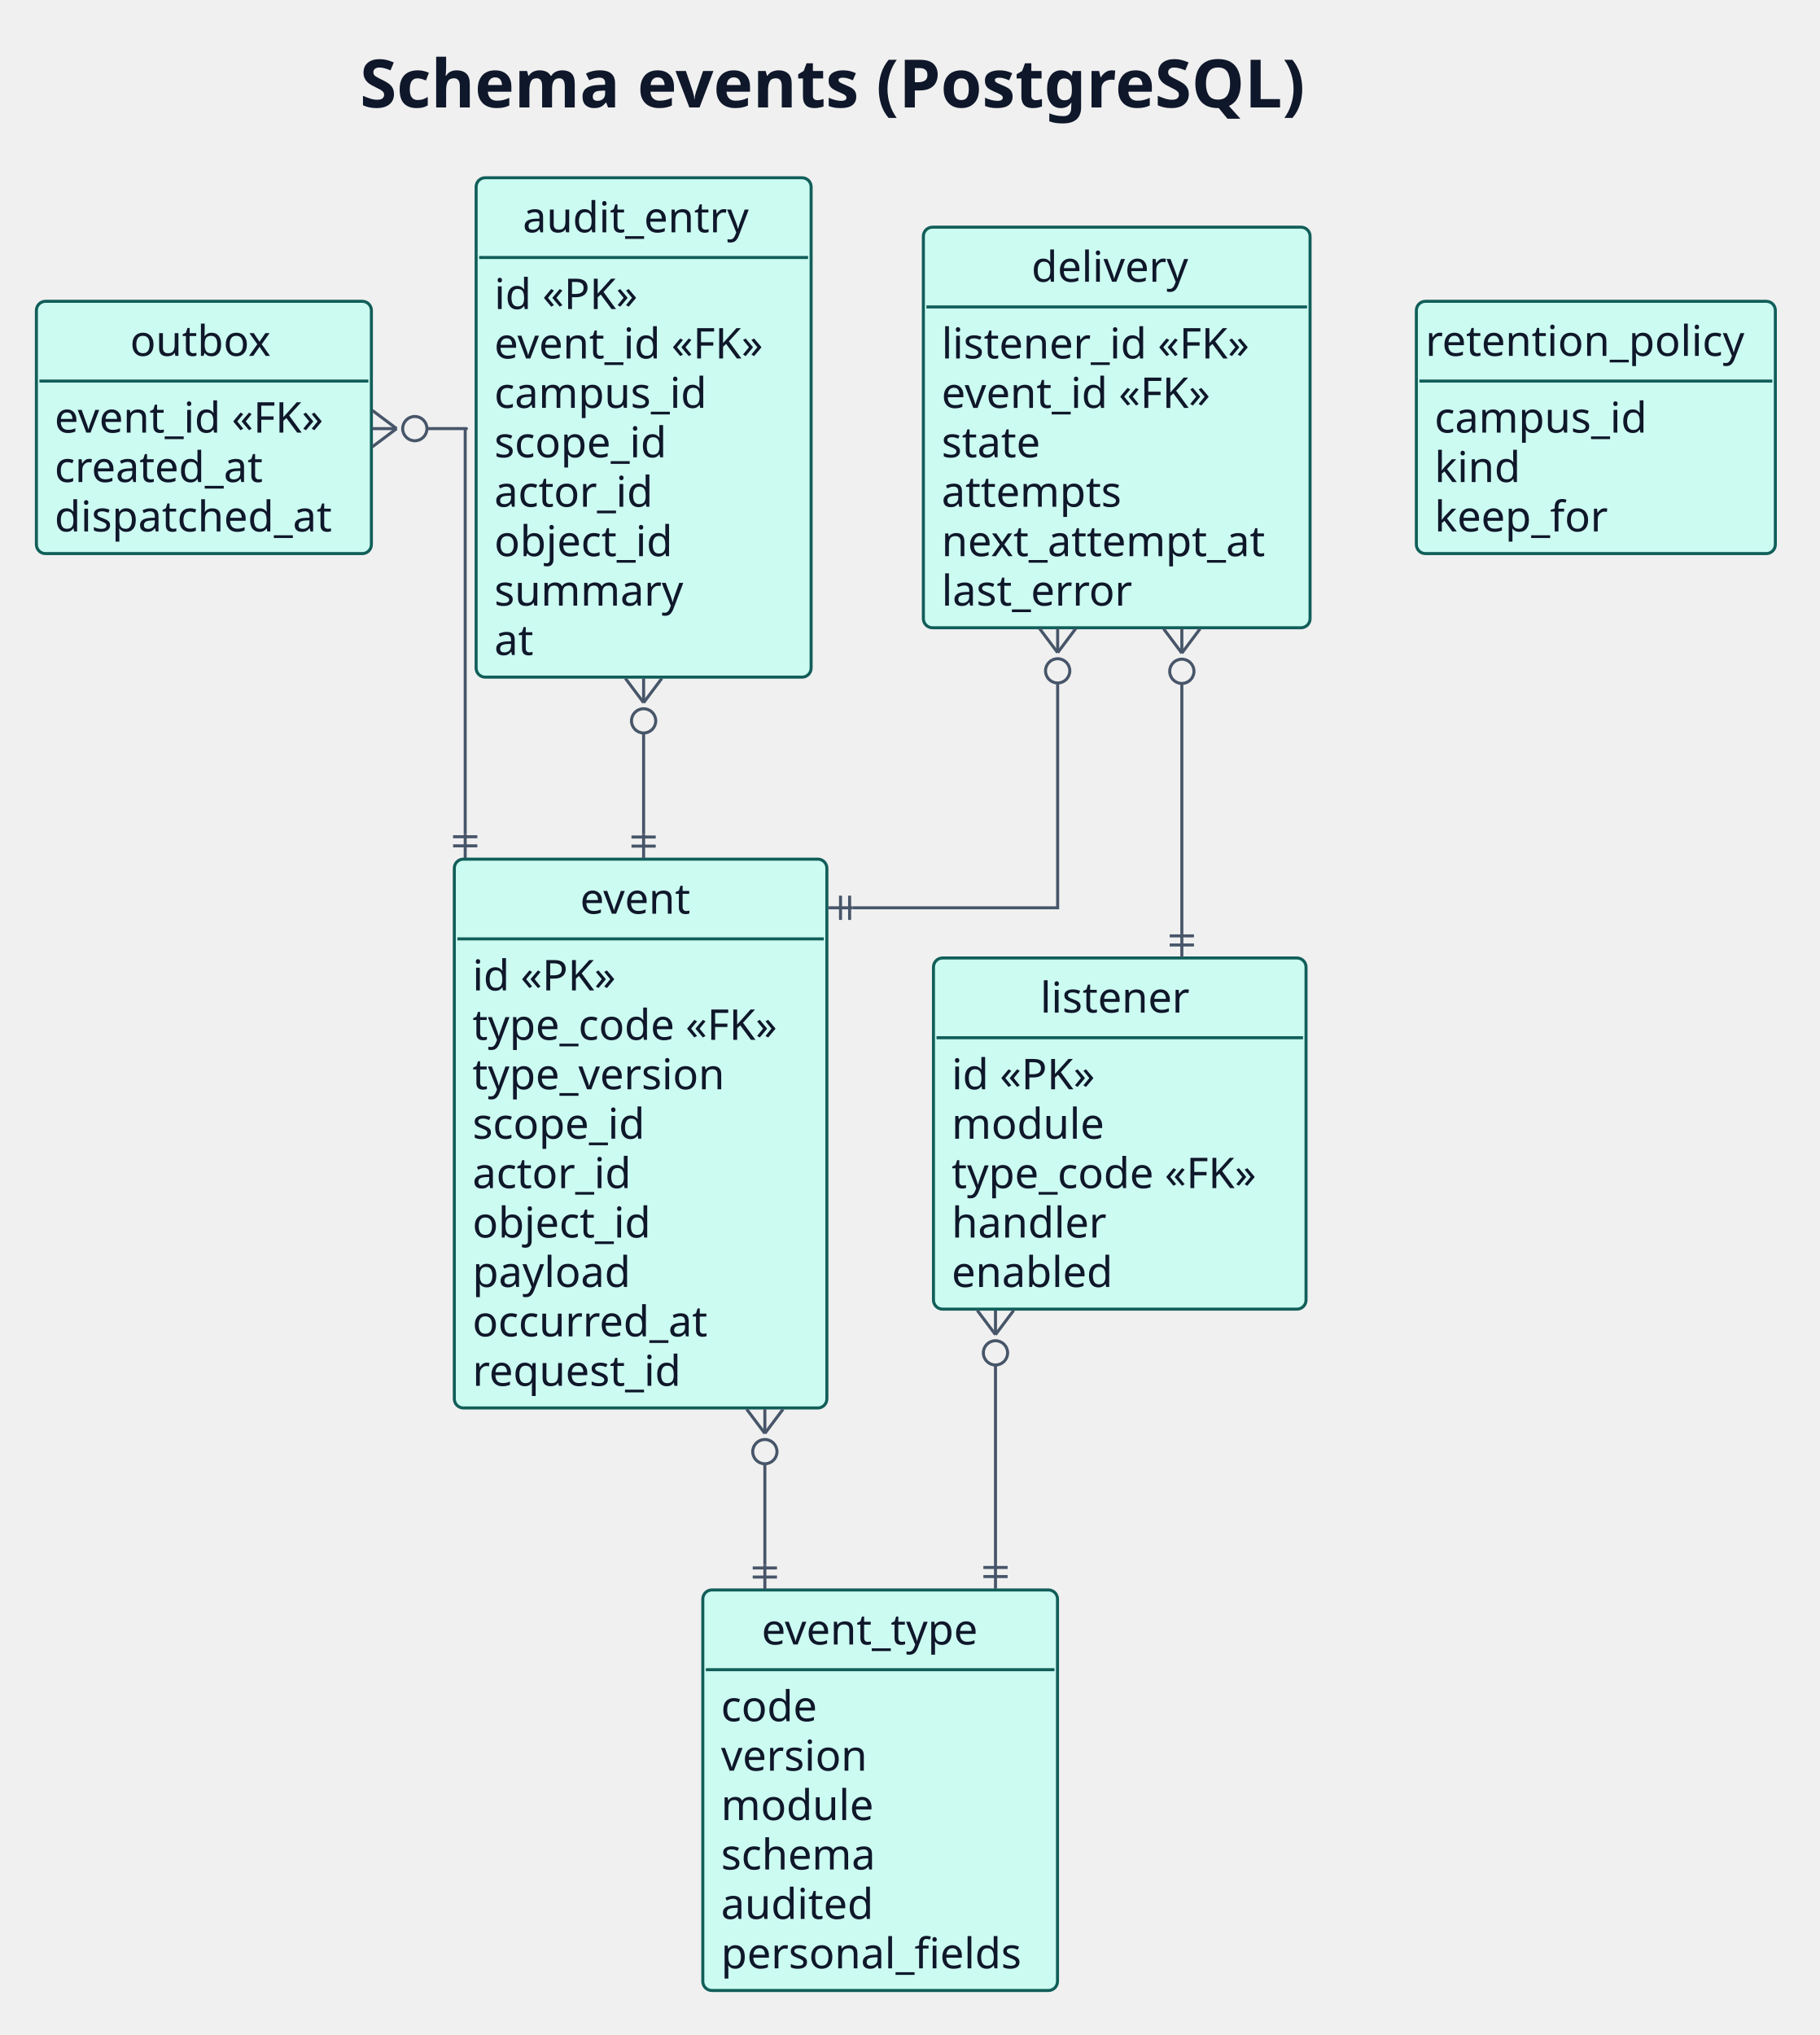
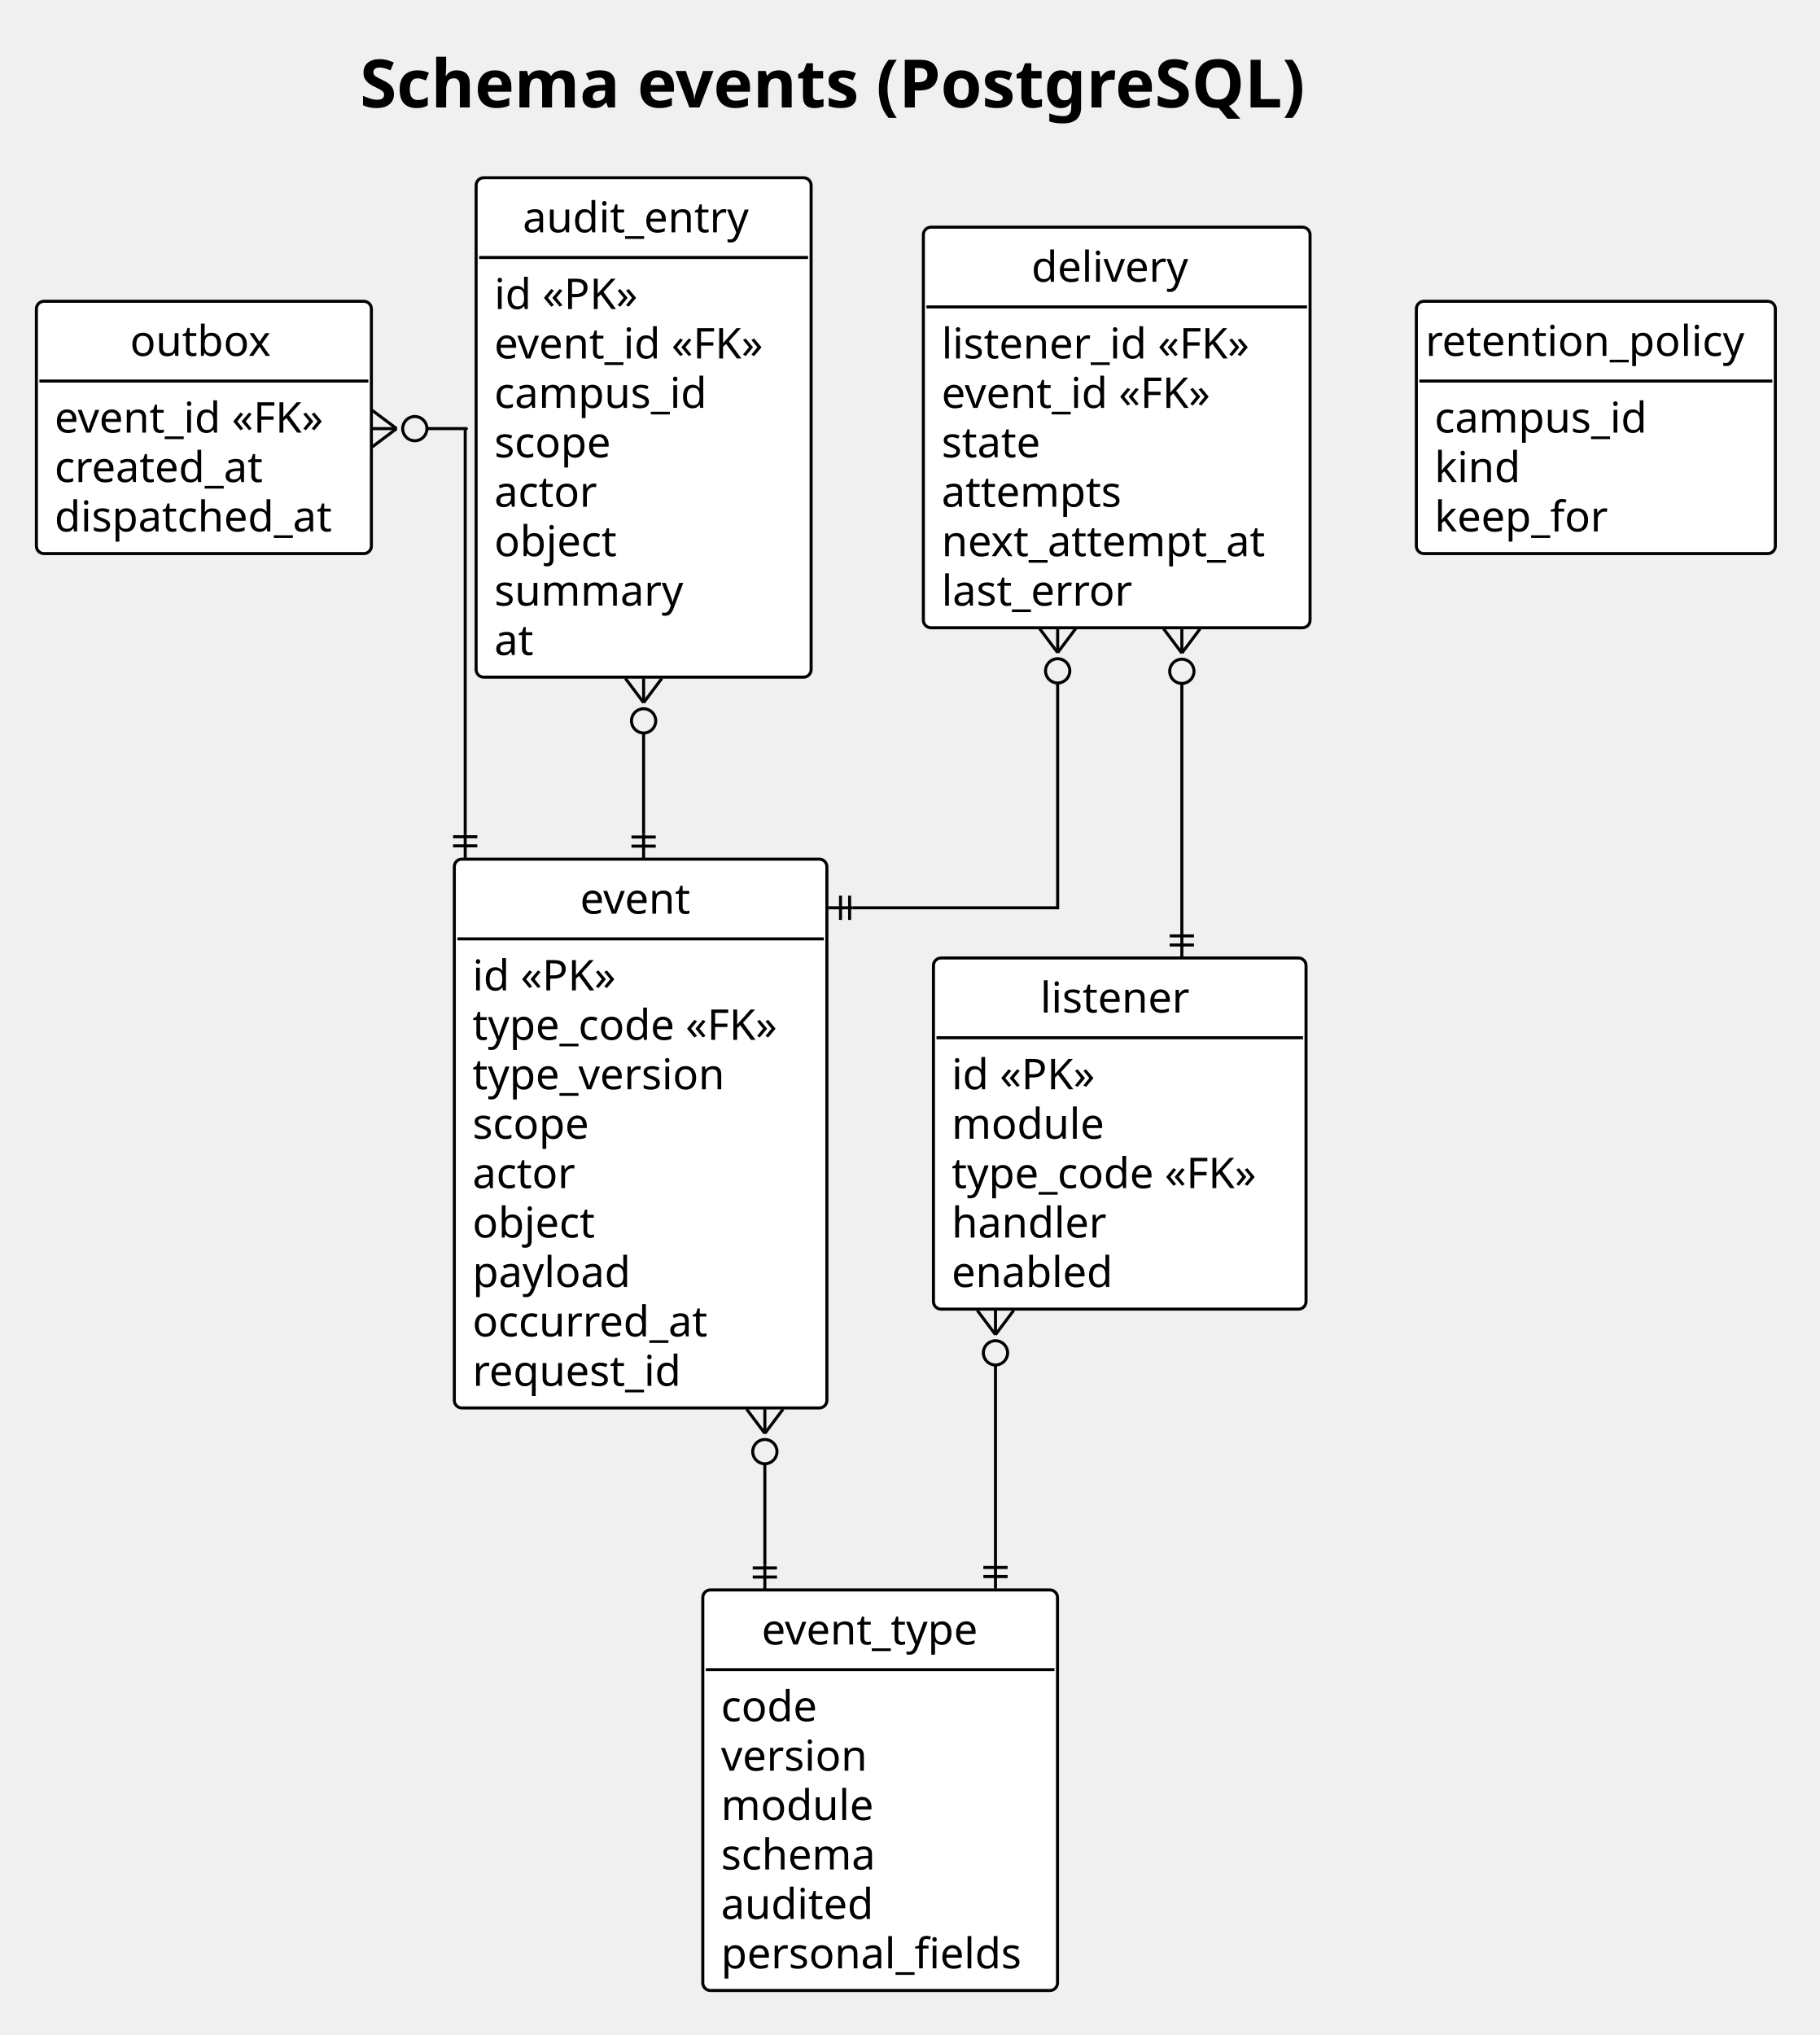
<svg xmlns="http://www.w3.org/2000/svg" version="1.1" data-diagram-type="CLASS" style="width:600px;height:671px;background:#FFFFFF;" width="600px" height="671px" viewBox="0 0 600 671" zoomAndPan="magnify" preserveAspectRatio="none" contentStyleType="text/css">
  <defs />
  <g font-family="sans-serif" lengthAdjust="spacing">
-     <g class="title" data-source-line="108">
-       <text x="118.68" y="35.421" fill="#0F172A" font-size="22" textLength="361.056" font-weight="700" font-family="Verdana">Schema events (PostgreSQL)</text>
+     <g class="title" data-source-line="5">
+       <text x="118.68" y="35.421" fill="#000" font-size="22" textLength="361.056" font-weight="700" font-family="Verdana">Schema events (PostgreSQL)</text>
    </g>
-     <g class="entity" data-qualified-name="event_type" id="ent0001" data-source-line="110">
-       <rect x="231.75" y="524.249" width="116.959" height="132.078" fill="#CCFBF1" style="stroke:#115E59;stroke-width:1;" rx="3" ry="3" />
-       <text x="251.155" y="542.244" fill="#0F172A" font-size="14" textLength="78.148" font-family="Verdana">event_type</text>
-       <line x1="232.75" y1="550.546" x2="347.709" y2="550.546" style="stroke:#115E59;stroke-width:1;" />
-       <text x="237.75" y="567.541" fill="#0F172A" font-size="14" textLength="33.763" font-family="Verdana">code</text>
-       <text x="237.75" y="583.838" fill="#0F172A" font-size="14" textLength="51.276" font-family="Verdana">version</text>
-       <text x="237.75" y="600.135" fill="#0F172A" font-size="14" textLength="52.466" font-family="Verdana">module</text>
-       <text x="237.75" y="616.432" fill="#0F172A" font-size="14" textLength="54.694" font-family="Verdana">schema</text>
-       <text x="237.75" y="632.729" fill="#0F172A" font-size="14" textLength="53.218" font-family="Verdana">audited</text>
-       <text x="237.75" y="649.026" fill="#0F172A" font-size="14" textLength="104.959" font-family="Verdana">personal_fields</text>
+     <g class="entity" data-qualified-name="event_type" id="ent0001" data-source-line="7">
+       <rect x="231.75" y="524.249" width="116.959" height="132.078" fill="#FFF" style="stroke:#000;stroke-width:1;" rx="2.5" ry="2.5" />
+       <text x="251.155" y="542.244" fill="#000" font-size="14" textLength="78.148" font-family="Verdana">event_type</text>
+       <line x1="232.75" y1="550.546" x2="347.709" y2="550.546" style="stroke:#000;stroke-width:1;" />
+       <text x="237.75" y="567.541" fill="#000" font-size="14" textLength="33.763" font-family="Verdana">code</text>
+       <text x="237.75" y="583.838" fill="#000" font-size="14" textLength="51.276" font-family="Verdana">version</text>
+       <text x="237.75" y="600.135" fill="#000" font-size="14" textLength="52.466" font-family="Verdana">module</text>
+       <text x="237.75" y="616.432" fill="#000" font-size="14" textLength="54.694" font-family="Verdana">schema</text>
+       <text x="237.75" y="632.729" fill="#000" font-size="14" textLength="53.218" font-family="Verdana">audited</text>
+       <text x="237.75" y="649.026" fill="#000" font-size="14" textLength="104.959" font-family="Verdana">personal_fields</text>
    </g>
-     <g class="entity" data-qualified-name="event" id="ent0002" data-source-line="118">
-       <rect x="149.81" y="283.279" width="122.852" height="180.969" fill="#CCFBF1" style="stroke:#115E59;stroke-width:1;" rx="3" ry="3" />
-       <text x="191.299" y="301.274" fill="#0F172A" font-size="14" textLength="39.874" font-family="Verdana">event</text>
-       <line x1="150.81" y1="309.576" x2="271.662" y2="309.576" style="stroke:#115E59;stroke-width:1;" />
-       <text x="155.81" y="326.571" fill="#0F172A" font-size="14" textLength="51.98" font-family="Verdana">id «PK»</text>
-       <text x="155.81" y="342.868" fill="#0F172A" font-size="14" textLength="110.852" font-family="Verdana">type_code «FK»</text>
-       <text x="155.81" y="359.165" fill="#0F172A" font-size="14" textLength="89.551" font-family="Verdana">type_version</text>
-       <text x="155.81" y="375.462" fill="#0F172A" font-size="14" textLength="60.833" font-family="Verdana">scope_id</text>
-       <text x="155.81" y="391.759" fill="#0F172A" font-size="14" textLength="55.863" font-family="Verdana">actor_id</text>
-       <text x="155.81" y="408.056" fill="#0F172A" font-size="14" textLength="62.918" font-family="Verdana">object_id</text>
-       <text x="155.81" y="424.353" fill="#0F172A" font-size="14" textLength="55.672" font-family="Verdana">payload</text>
-       <text x="155.81" y="440.649" fill="#0F172A" font-size="14" textLength="82.913" font-family="Verdana">occurred_at</text>
-       <text x="155.81" y="456.946" fill="#0F172A" font-size="14" textLength="73.302" font-family="Verdana">request_id</text>
+     <g class="entity" data-qualified-name="event" id="ent0002" data-source-line="15">
+       <rect x="149.81" y="283.279" width="122.852" height="180.969" fill="#FFF" style="stroke:#000;stroke-width:1;" rx="2.5" ry="2.5" />
+       <text x="191.299" y="301.274" fill="#000" font-size="14" textLength="39.874" font-family="Verdana">event</text>
+       <line x1="150.81" y1="309.576" x2="271.662" y2="309.576" style="stroke:#000;stroke-width:1;" />
+       <text x="155.81" y="326.571" fill="#000" font-size="14" textLength="51.98" font-family="Verdana">id «PK»</text>
+       <text x="155.81" y="342.868" fill="#000" font-size="14" textLength="110.852" font-family="Verdana">type_code «FK»</text>
+       <text x="155.81" y="359.165" fill="#000" font-size="14" textLength="89.551" font-family="Verdana">type_version</text>
+       <text x="155.81" y="375.462" fill="#000" font-size="14" textLength="41.057" font-family="Verdana">scope</text>
+       <text x="155.81" y="391.759" fill="#000" font-size="14" textLength="36.087" font-family="Verdana">actor</text>
+       <text x="155.81" y="408.056" fill="#000" font-size="14" textLength="43.142" font-family="Verdana">object</text>
+       <text x="155.81" y="424.353" fill="#000" font-size="14" textLength="55.672" font-family="Verdana">payload</text>
+       <text x="155.81" y="440.649" fill="#000" font-size="14" textLength="82.913" font-family="Verdana">occurred_at</text>
+       <text x="155.81" y="456.946" fill="#000" font-size="14" textLength="73.302" font-family="Verdana">request_id</text>
    </g>
-     <g class="entity" data-qualified-name="outbox" id="ent0003" data-source-line="129">
-       <rect x="12" y="99.349" width="110.465" height="83.188" fill="#CCFBF1" style="stroke:#115E59;stroke-width:1;" rx="3" ry="3" />
-       <text x="42.9" y="117.344" fill="#0F172A" font-size="14" textLength="48.665" font-family="Verdana">outbox</text>
-       <line x1="13" y1="125.646" x2="121.465" y2="125.646" style="stroke:#115E59;stroke-width:1;" />
-       <text x="18" y="142.641" fill="#0F172A" font-size="14" textLength="98.465" font-family="Verdana">event_id «FK»</text>
-       <text x="18" y="158.938" fill="#0F172A" font-size="14" textLength="74.703" font-family="Verdana">created_at</text>
-       <text x="18" y="175.235" fill="#0F172A" font-size="14" textLength="98.164" font-family="Verdana">dispatched_at</text>
+     <g class="entity" data-qualified-name="outbox" id="ent0003" data-source-line="26">
+       <rect x="12" y="99.349" width="110.465" height="83.188" fill="#FFF" style="stroke:#000;stroke-width:1;" rx="2.5" ry="2.5" />
+       <text x="42.9" y="117.344" fill="#000" font-size="14" textLength="48.665" font-family="Verdana">outbox</text>
+       <line x1="13" y1="125.646" x2="121.465" y2="125.646" style="stroke:#000;stroke-width:1;" />
+       <text x="18" y="142.641" fill="#000" font-size="14" textLength="98.465" font-family="Verdana">event_id «FK»</text>
+       <text x="18" y="158.938" fill="#000" font-size="14" textLength="74.703" font-family="Verdana">created_at</text>
+       <text x="18" y="175.235" fill="#000" font-size="14" textLength="98.164" font-family="Verdana">dispatched_at</text>
    </g>
-     <g class="entity" data-qualified-name="listener" id="ent0004" data-source-line="134">
-       <rect x="307.81" y="315.879" width="122.852" height="115.781" fill="#CCFBF1" style="stroke:#115E59;stroke-width:1;" rx="3" ry="3" />
-       <text x="343.027" y="333.874" fill="#0F172A" font-size="14" textLength="52.418" font-family="Verdana">listener</text>
-       <line x1="308.81" y1="342.176" x2="429.662" y2="342.176" style="stroke:#115E59;stroke-width:1;" />
-       <text x="313.81" y="359.171" fill="#0F172A" font-size="14" textLength="51.98" font-family="Verdana">id «PK»</text>
-       <text x="313.81" y="375.468" fill="#0F172A" font-size="14" textLength="52.466" font-family="Verdana">module</text>
-       <text x="313.81" y="391.765" fill="#0F172A" font-size="14" textLength="110.852" font-family="Verdana">type_code «FK»</text>
-       <text x="313.81" y="408.062" fill="#0F172A" font-size="14" textLength="53.471" font-family="Verdana">handler</text>
-       <text x="313.81" y="424.359" fill="#0F172A" font-size="14" textLength="56.342" font-family="Verdana">enabled</text>
+     <g class="entity" data-qualified-name="listener" id="ent0004" data-source-line="31">
+       <rect x="307.81" y="315.879" width="122.852" height="115.781" fill="#FFF" style="stroke:#000;stroke-width:1;" rx="2.5" ry="2.5" />
+       <text x="343.027" y="333.874" fill="#000" font-size="14" textLength="52.418" font-family="Verdana">listener</text>
+       <line x1="308.81" y1="342.176" x2="429.662" y2="342.176" style="stroke:#000;stroke-width:1;" />
+       <text x="313.81" y="359.171" fill="#000" font-size="14" textLength="51.98" font-family="Verdana">id «PK»</text>
+       <text x="313.81" y="375.468" fill="#000" font-size="14" textLength="52.466" font-family="Verdana">module</text>
+       <text x="313.81" y="391.765" fill="#000" font-size="14" textLength="110.852" font-family="Verdana">type_code «FK»</text>
+       <text x="313.81" y="408.062" fill="#000" font-size="14" textLength="53.471" font-family="Verdana">handler</text>
+       <text x="313.81" y="424.359" fill="#000" font-size="14" textLength="56.342" font-family="Verdana">enabled</text>
    </g>
-     <g class="entity" data-qualified-name="delivery" id="ent0005" data-source-line="141">
-       <rect x="304.48" y="74.909" width="127.514" height="132.078" fill="#CCFBF1" style="stroke:#115E59;stroke-width:1;" rx="3" ry="3" />
-       <text x="340.127" y="92.904" fill="#0F172A" font-size="14" textLength="56.219" font-family="Verdana">delivery</text>
-       <line x1="305.48" y1="101.206" x2="430.994" y2="101.206" style="stroke:#115E59;stroke-width:1;" />
-       <text x="310.48" y="118.201" fill="#0F172A" font-size="14" textLength="111.009" font-family="Verdana">listener_id «FK»</text>
-       <text x="310.48" y="134.498" fill="#0F172A" font-size="14" textLength="98.465" font-family="Verdana">event_id «FK»</text>
-       <text x="310.48" y="150.795" fill="#0F172A" font-size="14" textLength="35.465" font-family="Verdana">state</text>
-       <text x="310.48" y="167.092" fill="#0F172A" font-size="14" textLength="63.479" font-family="Verdana">attempts</text>
-       <text x="310.48" y="183.389" fill="#0F172A" font-size="14" textLength="115.514" font-family="Verdana">next_attempt_at</text>
-       <text x="310.48" y="199.686" fill="#0F172A" font-size="14" textLength="66.698" font-family="Verdana">last_error</text>
+     <g class="entity" data-qualified-name="delivery" id="ent0005" data-source-line="38">
+       <rect x="304.48" y="74.909" width="127.514" height="132.078" fill="#FFF" style="stroke:#000;stroke-width:1;" rx="2.5" ry="2.5" />
+       <text x="340.127" y="92.904" fill="#000" font-size="14" textLength="56.219" font-family="Verdana">delivery</text>
+       <line x1="305.48" y1="101.206" x2="430.994" y2="101.206" style="stroke:#000;stroke-width:1;" />
+       <text x="310.48" y="118.201" fill="#000" font-size="14" textLength="111.009" font-family="Verdana">listener_id «FK»</text>
+       <text x="310.48" y="134.498" fill="#000" font-size="14" textLength="98.465" font-family="Verdana">event_id «FK»</text>
+       <text x="310.48" y="150.795" fill="#000" font-size="14" textLength="35.465" font-family="Verdana">state</text>
+       <text x="310.48" y="167.092" fill="#000" font-size="14" textLength="63.479" font-family="Verdana">attempts</text>
+       <text x="310.48" y="183.389" fill="#000" font-size="14" textLength="115.514" font-family="Verdana">next_attempt_at</text>
+       <text x="310.48" y="199.686" fill="#000" font-size="14" textLength="66.698" font-family="Verdana">last_error</text>
    </g>
-     <g class="entity" data-qualified-name="audit_entry" id="ent0006" data-source-line="149">
-       <rect x="157" y="58.609" width="110.465" height="164.672" fill="#CCFBF1" style="stroke:#115E59;stroke-width:1;" rx="3" ry="3" />
-       <text x="172.365" y="76.604" fill="#0F172A" font-size="14" textLength="79.734" font-family="Verdana">audit_entry</text>
-       <line x1="158" y1="84.906" x2="266.465" y2="84.906" style="stroke:#115E59;stroke-width:1;" />
-       <text x="163" y="101.901" fill="#0F172A" font-size="14" textLength="51.98" font-family="Verdana">id «PK»</text>
-       <text x="163" y="118.198" fill="#0F172A" font-size="14" textLength="98.465" font-family="Verdana">event_id «FK»</text>
-       <text x="163" y="134.495" fill="#0F172A" font-size="14" textLength="74.744" font-family="Verdana">campus_id</text>
-       <text x="163" y="150.792" fill="#0F172A" font-size="14" textLength="60.833" font-family="Verdana">scope_id</text>
-       <text x="163" y="167.089" fill="#0F172A" font-size="14" textLength="55.863" font-family="Verdana">actor_id</text>
-       <text x="163" y="183.386" fill="#0F172A" font-size="14" textLength="62.918" font-family="Verdana">object_id</text>
-       <text x="163" y="199.683" fill="#0F172A" font-size="14" textLength="66.063" font-family="Verdana">summary</text>
-       <text x="163" y="215.979" fill="#0F172A" font-size="14" textLength="14.068" font-family="Verdana">at</text>
+     <g class="entity" data-qualified-name="audit_entry" id="ent0006" data-source-line="46">
+       <rect x="157" y="58.609" width="110.465" height="164.672" fill="#FFF" style="stroke:#000;stroke-width:1;" rx="2.5" ry="2.5" />
+       <text x="172.365" y="76.604" fill="#000" font-size="14" textLength="79.734" font-family="Verdana">audit_entry</text>
+       <line x1="158" y1="84.906" x2="266.465" y2="84.906" style="stroke:#000;stroke-width:1;" />
+       <text x="163" y="101.901" fill="#000" font-size="14" textLength="51.98" font-family="Verdana">id «PK»</text>
+       <text x="163" y="118.198" fill="#000" font-size="14" textLength="98.465" font-family="Verdana">event_id «FK»</text>
+       <text x="163" y="134.495" fill="#000" font-size="14" textLength="74.744" font-family="Verdana">campus_id</text>
+       <text x="163" y="150.792" fill="#000" font-size="14" textLength="41.057" font-family="Verdana">scope</text>
+       <text x="163" y="167.089" fill="#000" font-size="14" textLength="36.087" font-family="Verdana">actor</text>
+       <text x="163" y="183.386" fill="#000" font-size="14" textLength="43.142" font-family="Verdana">object</text>
+       <text x="163" y="199.683" fill="#000" font-size="14" textLength="66.063" font-family="Verdana">summary</text>
+       <text x="163" y="215.979" fill="#000" font-size="14" textLength="14.068" font-family="Verdana">at</text>
    </g>
-     <g class="entity" data-qualified-name="retention_policy" id="ent0007" data-source-line="159">
-       <rect x="467.04" y="99.349" width="118.376" height="83.188" fill="#CCFBF1" style="stroke:#115E59;stroke-width:1;" rx="3" ry="3" />
-       <text x="470.04" y="117.344" fill="#0F172A" font-size="14" textLength="112.376" font-family="Verdana">retention_policy</text>
-       <line x1="468.04" y1="125.646" x2="584.416" y2="125.646" style="stroke:#115E59;stroke-width:1;" />
-       <text x="473.04" y="142.641" fill="#0F172A" font-size="14" textLength="74.744" font-family="Verdana">campus_id</text>
-       <text x="473.04" y="158.938" fill="#0F172A" font-size="14" textLength="29.757" font-family="Verdana">kind</text>
-       <text x="473.04" y="175.235" fill="#0F172A" font-size="14" textLength="60.471" font-family="Verdana">keep_for</text>
+     <g class="entity" data-qualified-name="retention_policy" id="ent0007" data-source-line="56">
+       <rect x="467.04" y="99.349" width="118.376" height="83.188" fill="#FFF" style="stroke:#000;stroke-width:1;" rx="2.5" ry="2.5" />
+       <text x="470.04" y="117.344" fill="#000" font-size="14" textLength="112.376" font-family="Verdana">retention_policy</text>
+       <line x1="468.04" y1="125.646" x2="584.416" y2="125.646" style="stroke:#000;stroke-width:1;" />
+       <text x="473.04" y="142.641" fill="#000" font-size="14" textLength="74.744" font-family="Verdana">campus_id</text>
+       <text x="473.04" y="158.938" fill="#000" font-size="14" textLength="29.757" font-family="Verdana">kind</text>
+       <text x="473.04" y="175.235" fill="#000" font-size="14" textLength="60.471" font-family="Verdana">keep_for</text>
    </g>
-     <g class="link" data-entity-1="ent0002" data-entity-2="ent0001" id="lnk8" data-source-line="165" data-link-type="crowfoot">
-       <path d="M252.21,482.649 C252.21,502.559 252.21,497.269 252.21,515.999" style="stroke:#475569;stroke-width:1;" fill="none" id="event-event_type" codeLine="165" />
-       <line x1="252.21" y1="472.649" x2="246.21" y2="464.649" style="stroke:#475569;stroke-width:1;" />
-       <line x1="252.21" y1="472.649" x2="258.21" y2="464.649" style="stroke:#475569;stroke-width:1;" />
-       <line x1="252.21" y1="472.649" x2="252.21" y2="464.649" style="stroke:#475569;stroke-width:1;" />
-       <ellipse cx="252.21" cy="478.649" rx="4" ry="4" fill="none" style="stroke:#475569;stroke-width:1;" />
-       <line x1="256.21" y1="519.999" x2="248.21" y2="519.999" style="stroke:#475569;stroke-width:1;" />
-       <line x1="256.21" y1="516.999" x2="248.21" y2="516.999" style="stroke:#475569;stroke-width:1;" />
-       <line x1="252.21" y1="515.999" x2="252.21" y2="523.999" style="stroke:#475569;stroke-width:1;" />
+     <g class="link" data-entity-1="ent0002" data-entity-2="ent0001" id="lnk8" data-source-line="62" data-link-type="crowfoot">
+       <path d="M252.21,482.649 C252.21,502.559 252.21,497.269 252.21,515.999" style="stroke:#000;stroke-width:1;" fill="none" id="event-event_type" codeLine="62" />
+       <line x1="252.21" y1="472.649" x2="246.21" y2="464.649" style="stroke:#000;stroke-width:1;" />
+       <line x1="252.21" y1="472.649" x2="258.21" y2="464.649" style="stroke:#000;stroke-width:1;" />
+       <line x1="252.21" y1="472.649" x2="252.21" y2="464.649" style="stroke:#000;stroke-width:1;" />
+       <ellipse cx="252.21" cy="478.649" rx="4" ry="4" fill="none" style="stroke:#000;stroke-width:1;" />
+       <line x1="256.21" y1="519.999" x2="248.21" y2="519.999" style="stroke:#000;stroke-width:1;" />
+       <line x1="256.21" y1="516.999" x2="248.21" y2="516.999" style="stroke:#000;stroke-width:1;" />
+       <line x1="252.21" y1="515.999" x2="252.21" y2="523.999" style="stroke:#000;stroke-width:1;" />
    </g>
-     <g class="link" data-entity-1="ent0003" data-entity-2="ent0002" id="lnk9" data-source-line="166" data-link-type="crowfoot">
-       <path d="M140.78,141.329 C157.45,141.329 153.4,141.329 153.4,141.329 C153.4,141.329 153.4,209.709 153.4,274.899" style="stroke:#475569;stroke-width:1;" fill="none" id="outbox-event" codeLine="166" />
-       <line x1="130.78" y1="141.329" x2="122.78" y2="147.329" style="stroke:#475569;stroke-width:1;" />
-       <line x1="130.78" y1="141.329" x2="122.78" y2="135.329" style="stroke:#475569;stroke-width:1;" />
-       <line x1="130.78" y1="141.329" x2="122.78" y2="141.329" style="stroke:#475569;stroke-width:1;" />
-       <ellipse cx="136.78" cy="141.329" rx="4" ry="4" fill="none" style="stroke:#475569;stroke-width:1;" />
-       <line x1="157.4" y1="278.899" x2="149.4" y2="278.899" style="stroke:#475569;stroke-width:1;" />
-       <line x1="157.4" y1="275.899" x2="149.4" y2="275.899" style="stroke:#475569;stroke-width:1;" />
-       <line x1="153.4" y1="274.899" x2="153.4" y2="282.899" style="stroke:#475569;stroke-width:1;" />
+     <g class="link" data-entity-1="ent0003" data-entity-2="ent0002" id="lnk9" data-source-line="63" data-link-type="crowfoot">
+       <path d="M140.78,141.329 C157.45,141.329 153.4,141.329 153.4,141.329 C153.4,141.329 153.4,209.709 153.4,274.899" style="stroke:#000;stroke-width:1;" fill="none" id="outbox-event" codeLine="63" />
+       <line x1="130.78" y1="141.329" x2="122.78" y2="147.329" style="stroke:#000;stroke-width:1;" />
+       <line x1="130.78" y1="141.329" x2="122.78" y2="135.329" style="stroke:#000;stroke-width:1;" />
+       <line x1="130.78" y1="141.329" x2="122.78" y2="141.329" style="stroke:#000;stroke-width:1;" />
+       <ellipse cx="136.78" cy="141.329" rx="4" ry="4" fill="none" style="stroke:#000;stroke-width:1;" />
+       <line x1="157.4" y1="278.899" x2="149.4" y2="278.899" style="stroke:#000;stroke-width:1;" />
+       <line x1="157.4" y1="275.899" x2="149.4" y2="275.899" style="stroke:#000;stroke-width:1;" />
+       <line x1="153.4" y1="274.899" x2="153.4" y2="282.899" style="stroke:#000;stroke-width:1;" />
    </g>
-     <g class="link" data-entity-1="ent0004" data-entity-2="ent0001" id="lnk10" data-source-line="167" data-link-type="crowfoot">
-       <path d="M328.26,450.079 C328.26,478.379 328.26,486.529 328.26,515.839" style="stroke:#475569;stroke-width:1;" fill="none" id="listener-event_type" codeLine="167" />
-       <line x1="328.26" y1="440.079" x2="322.26" y2="432.079" style="stroke:#475569;stroke-width:1;" />
-       <line x1="328.26" y1="440.079" x2="334.26" y2="432.079" style="stroke:#475569;stroke-width:1;" />
-       <line x1="328.26" y1="440.079" x2="328.26" y2="432.079" style="stroke:#475569;stroke-width:1;" />
-       <ellipse cx="328.26" cy="446.079" rx="4" ry="4" fill="none" style="stroke:#475569;stroke-width:1;" />
-       <line x1="332.26" y1="519.839" x2="324.26" y2="519.839" style="stroke:#475569;stroke-width:1;" />
-       <line x1="332.26" y1="516.839" x2="324.26" y2="516.839" style="stroke:#475569;stroke-width:1;" />
-       <line x1="328.26" y1="515.839" x2="328.26" y2="523.839" style="stroke:#475569;stroke-width:1;" />
+     <g class="link" data-entity-1="ent0004" data-entity-2="ent0001" id="lnk10" data-source-line="64" data-link-type="crowfoot">
+       <path d="M328.26,450.079 C328.26,478.379 328.26,486.529 328.26,515.839" style="stroke:#000;stroke-width:1;" fill="none" id="listener-event_type" codeLine="64" />
+       <line x1="328.26" y1="440.079" x2="322.26" y2="432.079" style="stroke:#000;stroke-width:1;" />
+       <line x1="328.26" y1="440.079" x2="334.26" y2="432.079" style="stroke:#000;stroke-width:1;" />
+       <line x1="328.26" y1="440.079" x2="328.26" y2="432.079" style="stroke:#000;stroke-width:1;" />
+       <ellipse cx="328.26" cy="446.079" rx="4" ry="4" fill="none" style="stroke:#000;stroke-width:1;" />
+       <line x1="332.26" y1="519.839" x2="324.26" y2="519.839" style="stroke:#000;stroke-width:1;" />
+       <line x1="332.26" y1="516.839" x2="324.26" y2="516.839" style="stroke:#000;stroke-width:1;" />
+       <line x1="328.26" y1="515.839" x2="328.26" y2="523.839" style="stroke:#000;stroke-width:1;" />
    </g>
-     <g class="link" data-entity-1="ent0005" data-entity-2="ent0004" id="lnk11" data-source-line="168" data-link-type="crowfoot">
-       <path d="M389.71,225.349 C389.71,259.489 389.71,274.709 389.71,307.589" style="stroke:#475569;stroke-width:1;" fill="none" id="delivery-listener" codeLine="168" />
-       <line x1="389.71" y1="215.349" x2="383.71" y2="207.349" style="stroke:#475569;stroke-width:1;" />
-       <line x1="389.71" y1="215.349" x2="395.71" y2="207.349" style="stroke:#475569;stroke-width:1;" />
-       <line x1="389.71" y1="215.349" x2="389.71" y2="207.349" style="stroke:#475569;stroke-width:1;" />
-       <ellipse cx="389.71" cy="221.349" rx="4" ry="4" fill="none" style="stroke:#475569;stroke-width:1;" />
-       <line x1="393.71" y1="311.589" x2="385.71" y2="311.589" style="stroke:#475569;stroke-width:1;" />
-       <line x1="393.71" y1="308.589" x2="385.71" y2="308.589" style="stroke:#475569;stroke-width:1;" />
-       <line x1="389.71" y1="307.589" x2="389.71" y2="315.589" style="stroke:#475569;stroke-width:1;" />
+     <g class="link" data-entity-1="ent0005" data-entity-2="ent0004" id="lnk11" data-source-line="65" data-link-type="crowfoot">
+       <path d="M389.71,225.349 C389.71,259.489 389.71,274.709 389.71,307.589" style="stroke:#000;stroke-width:1;" fill="none" id="delivery-listener" codeLine="65" />
+       <line x1="389.71" y1="215.349" x2="383.71" y2="207.349" style="stroke:#000;stroke-width:1;" />
+       <line x1="389.71" y1="215.349" x2="395.71" y2="207.349" style="stroke:#000;stroke-width:1;" />
+       <line x1="389.71" y1="215.349" x2="389.71" y2="207.349" style="stroke:#000;stroke-width:1;" />
+       <ellipse cx="389.71" cy="221.349" rx="4" ry="4" fill="none" style="stroke:#000;stroke-width:1;" />
+       <line x1="393.71" y1="311.589" x2="385.71" y2="311.589" style="stroke:#000;stroke-width:1;" />
+       <line x1="393.71" y1="308.589" x2="385.71" y2="308.589" style="stroke:#000;stroke-width:1;" />
+       <line x1="389.71" y1="307.589" x2="389.71" y2="315.589" style="stroke:#000;stroke-width:1;" />
    </g>
-     <g class="link" data-entity-1="ent0005" data-entity-2="ent0002" id="lnk12" data-source-line="169" data-link-type="crowfoot">
-       <path d="M348.76,225.199 C348.76,268.599 348.76,299.329 348.76,299.329 C348.76,299.329 317.66,299.329 281.16,299.329" style="stroke:#475569;stroke-width:1;" fill="none" id="delivery-event" codeLine="169" />
-       <line x1="348.76" y1="215.199" x2="342.76" y2="207.199" style="stroke:#475569;stroke-width:1;" />
-       <line x1="348.76" y1="215.199" x2="354.76" y2="207.199" style="stroke:#475569;stroke-width:1;" />
-       <line x1="348.76" y1="215.199" x2="348.76" y2="207.199" style="stroke:#475569;stroke-width:1;" />
-       <ellipse cx="348.76" cy="221.199" rx="4" ry="4" fill="none" style="stroke:#475569;stroke-width:1;" />
-       <line x1="277.16" y1="303.329" x2="277.16" y2="295.329" style="stroke:#475569;stroke-width:1;" />
-       <line x1="280.16" y1="303.329" x2="280.16" y2="295.329" style="stroke:#475569;stroke-width:1;" />
-       <line x1="281.16" y1="299.329" x2="273.16" y2="299.329" style="stroke:#475569;stroke-width:1;" />
+     <g class="link" data-entity-1="ent0005" data-entity-2="ent0002" id="lnk12" data-source-line="66" data-link-type="crowfoot">
+       <path d="M348.76,225.199 C348.76,268.599 348.76,299.329 348.76,299.329 C348.76,299.329 317.66,299.329 281.16,299.329" style="stroke:#000;stroke-width:1;" fill="none" id="delivery-event" codeLine="66" />
+       <line x1="348.76" y1="215.199" x2="342.76" y2="207.199" style="stroke:#000;stroke-width:1;" />
+       <line x1="348.76" y1="215.199" x2="354.76" y2="207.199" style="stroke:#000;stroke-width:1;" />
+       <line x1="348.76" y1="215.199" x2="348.76" y2="207.199" style="stroke:#000;stroke-width:1;" />
+       <ellipse cx="348.76" cy="221.199" rx="4" ry="4" fill="none" style="stroke:#000;stroke-width:1;" />
+       <line x1="277.16" y1="303.329" x2="277.16" y2="295.329" style="stroke:#000;stroke-width:1;" />
+       <line x1="280.16" y1="303.329" x2="280.16" y2="295.329" style="stroke:#000;stroke-width:1;" />
+       <line x1="281.16" y1="299.329" x2="273.16" y2="299.329" style="stroke:#000;stroke-width:1;" />
    </g>
-     <g class="link" data-entity-1="ent0006" data-entity-2="ent0002" id="lnk13" data-source-line="170" data-link-type="crowfoot">
-       <path d="M212.23,241.689 C212.23,260.899 212.23,255.449 212.23,274.989" style="stroke:#475569;stroke-width:1;" fill="none" id="audit_entry-event" codeLine="170" />
-       <line x1="212.23" y1="231.689" x2="206.23" y2="223.689" style="stroke:#475569;stroke-width:1;" />
-       <line x1="212.23" y1="231.689" x2="218.23" y2="223.689" style="stroke:#475569;stroke-width:1;" />
-       <line x1="212.23" y1="231.689" x2="212.23" y2="223.689" style="stroke:#475569;stroke-width:1;" />
-       <ellipse cx="212.23" cy="237.689" rx="4" ry="4" fill="none" style="stroke:#475569;stroke-width:1;" />
-       <line x1="216.23" y1="278.989" x2="208.23" y2="278.989" style="stroke:#475569;stroke-width:1;" />
-       <line x1="216.23" y1="275.989" x2="208.23" y2="275.989" style="stroke:#475569;stroke-width:1;" />
-       <line x1="212.23" y1="274.989" x2="212.23" y2="282.989" style="stroke:#475569;stroke-width:1;" />
+     <g class="link" data-entity-1="ent0006" data-entity-2="ent0002" id="lnk13" data-source-line="67" data-link-type="crowfoot">
+       <path d="M212.23,241.689 C212.23,260.899 212.23,255.449 212.23,274.989" style="stroke:#000;stroke-width:1;" fill="none" id="audit_entry-event" codeLine="67" />
+       <line x1="212.23" y1="231.689" x2="206.23" y2="223.689" style="stroke:#000;stroke-width:1;" />
+       <line x1="212.23" y1="231.689" x2="218.23" y2="223.689" style="stroke:#000;stroke-width:1;" />
+       <line x1="212.23" y1="231.689" x2="212.23" y2="223.689" style="stroke:#000;stroke-width:1;" />
+       <ellipse cx="212.23" cy="237.689" rx="4" ry="4" fill="none" style="stroke:#000;stroke-width:1;" />
+       <line x1="216.23" y1="278.989" x2="208.23" y2="278.989" style="stroke:#000;stroke-width:1;" />
+       <line x1="216.23" y1="275.989" x2="208.23" y2="275.989" style="stroke:#000;stroke-width:1;" />
+       <line x1="212.23" y1="274.989" x2="212.23" y2="282.989" style="stroke:#000;stroke-width:1;" />
    </g>
  </g>
</svg>
